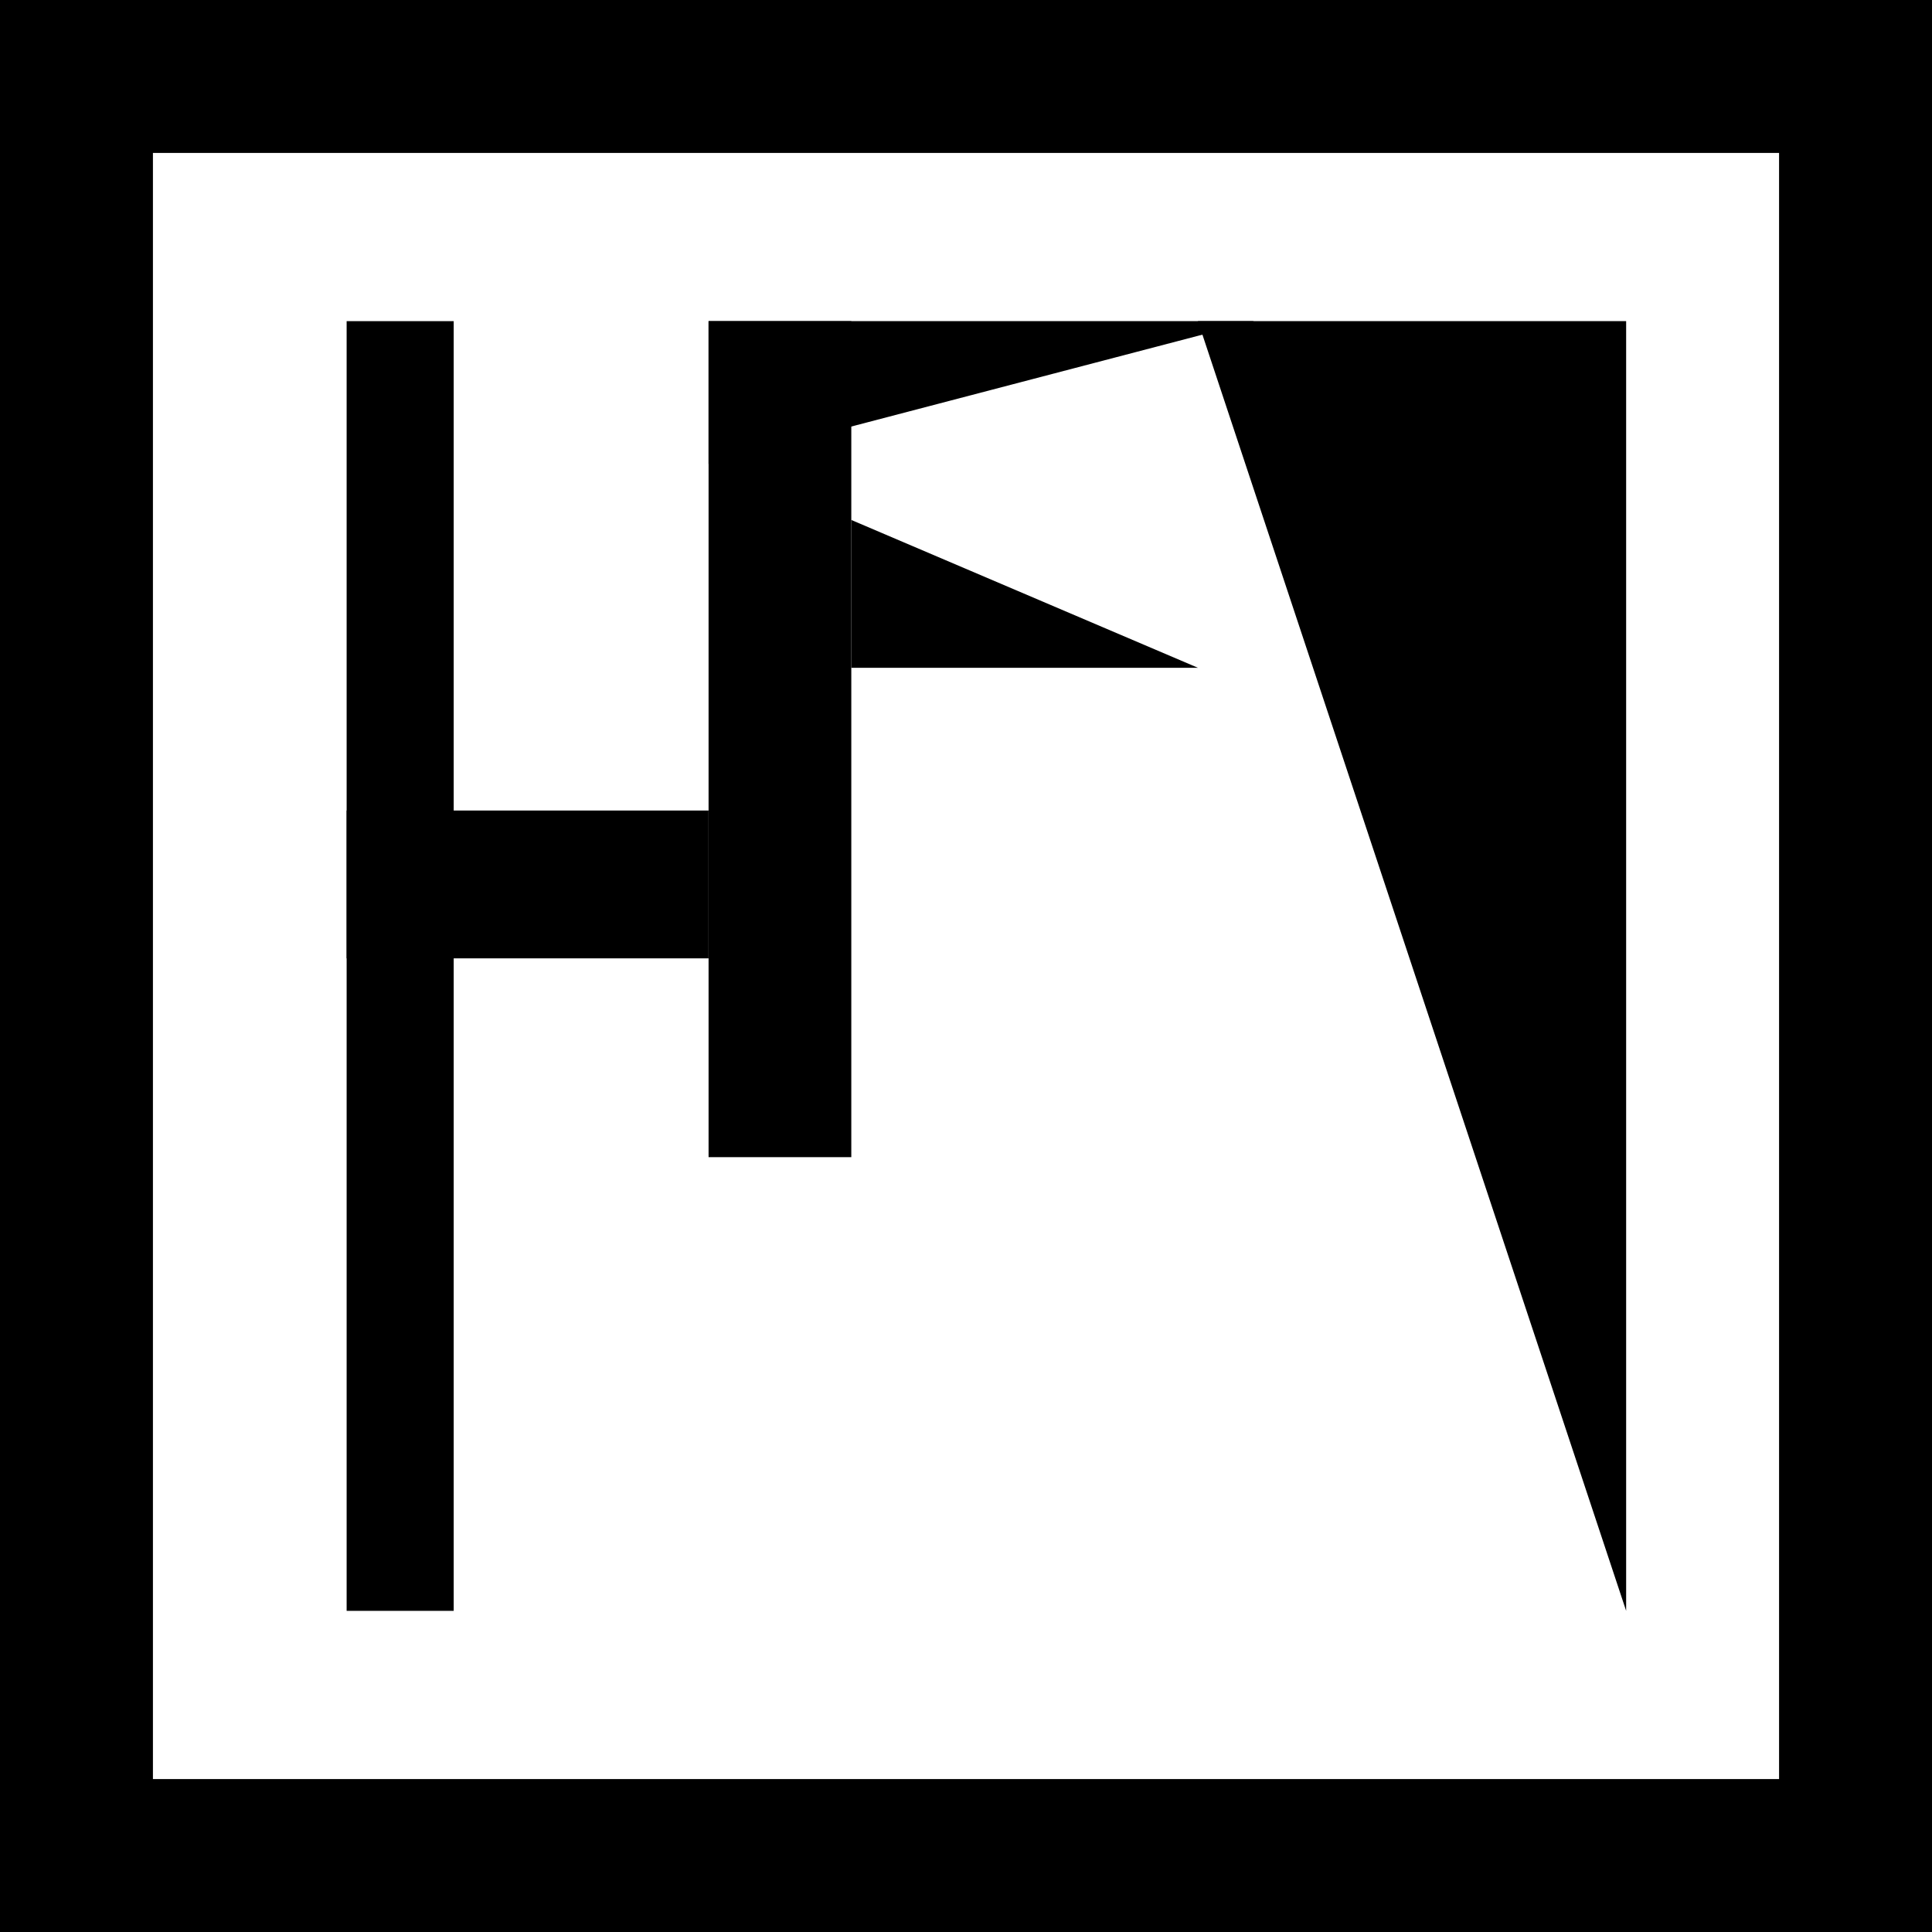
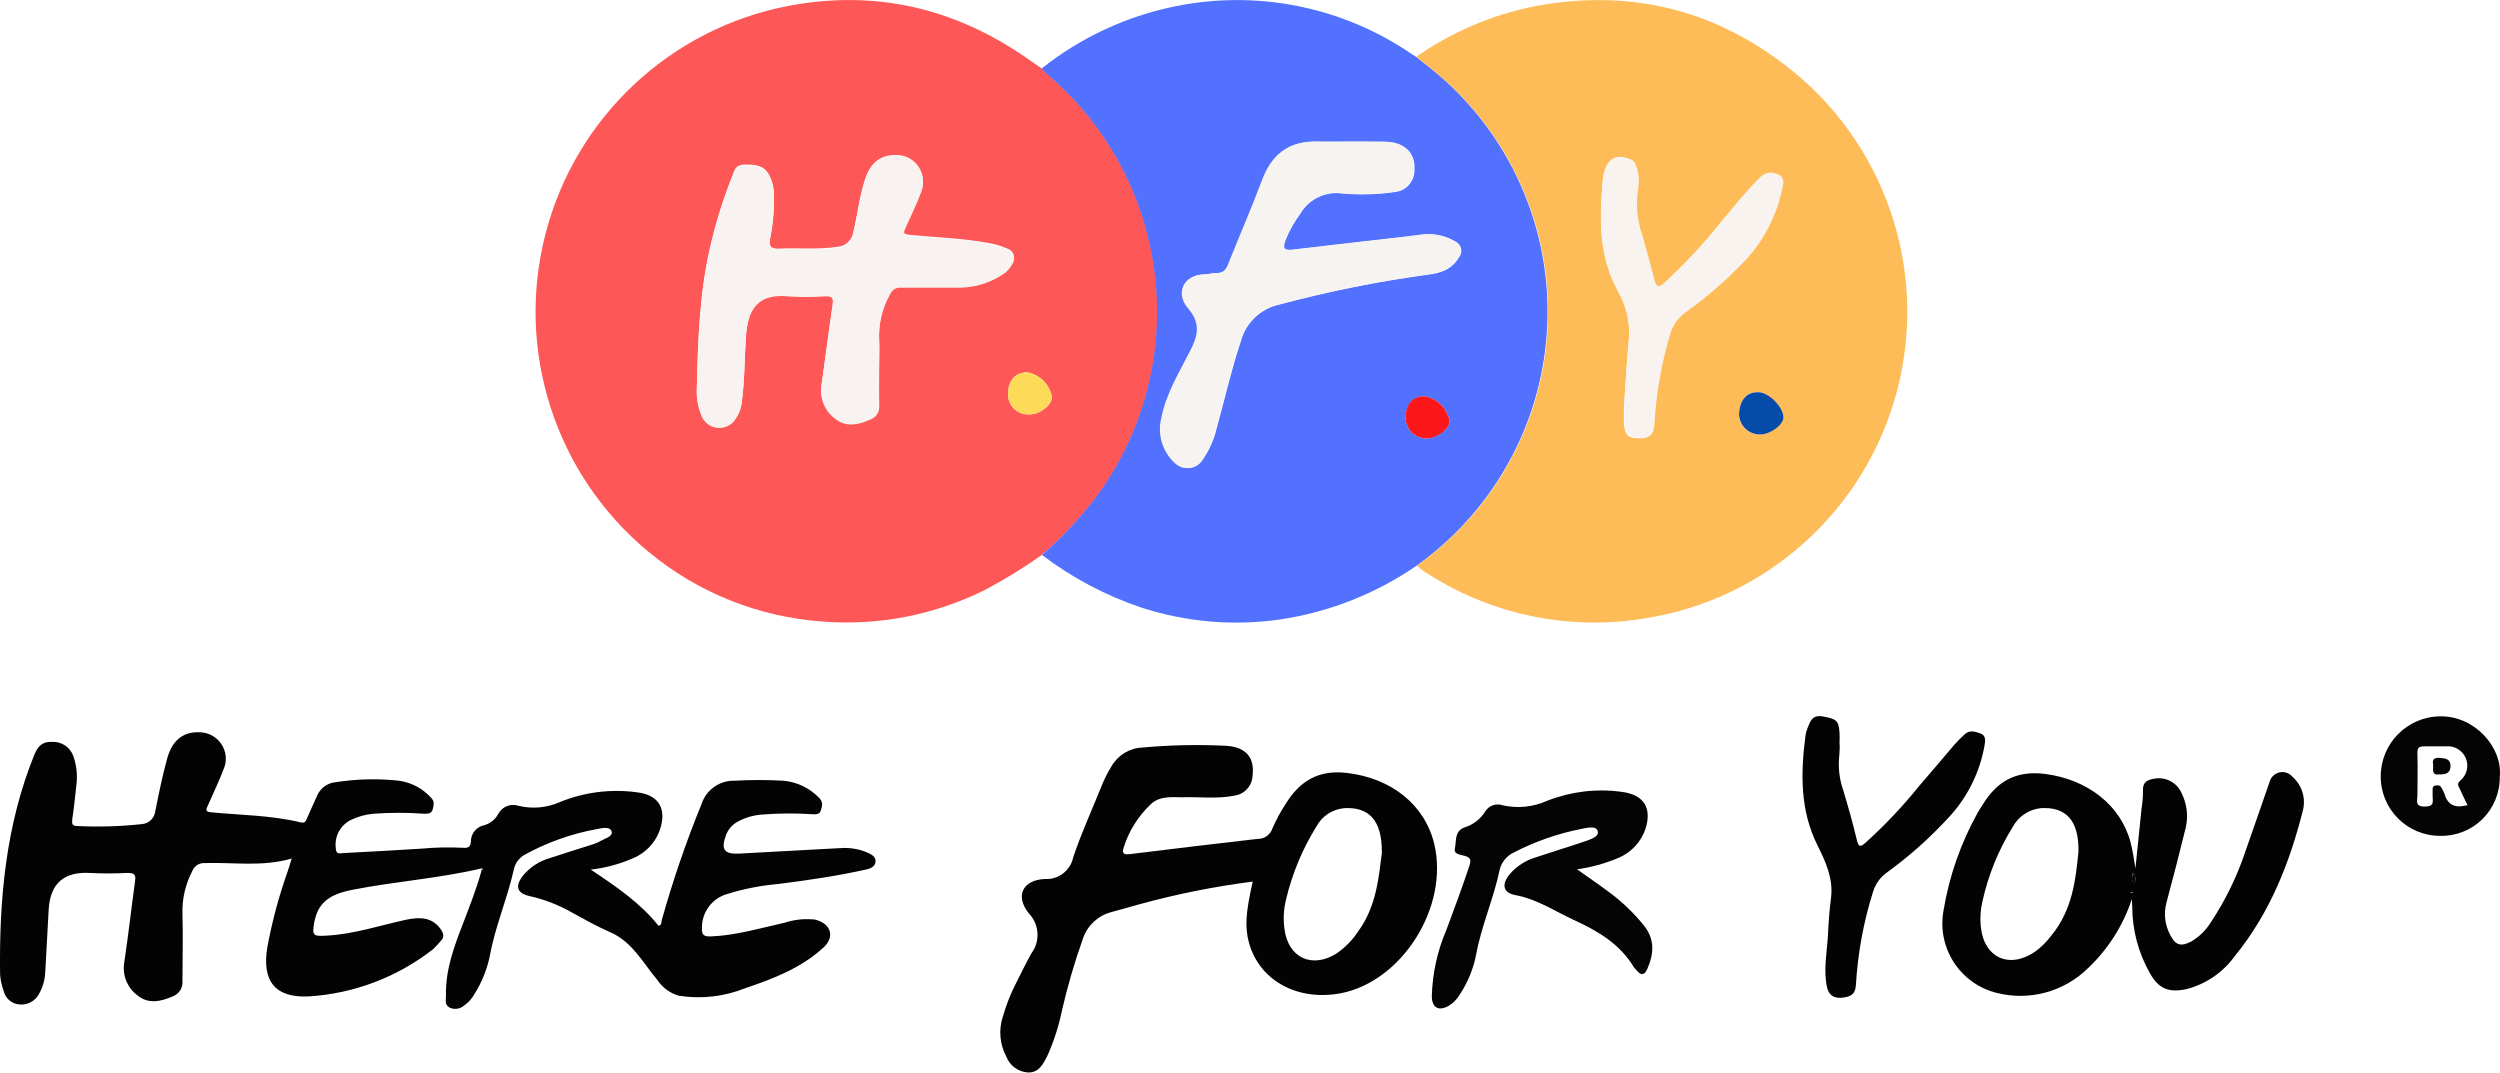
- <svg xmlns="http://www.w3.org/2000/svg" width="379" height="379" viewBox="0 0 379 379" fill="none">
-   <rect x="68" y="63" width="21" height="253" fill="black" />
-   <rect x="68" y="159" width="71" height="29" fill="black" />
-   <rect x="139" y="63" width="28" height="164" fill="black" />
-   <path d="M139 91L139 63L246 63L139 91Z" fill="black" />
-   <path d="M167 131L167 102L235 131L167 131Z" fill="black" />
-   <path d="M235 63H319V316L235 63Z" fill="black" />
-   <rect x="15" y="15" width="349" height="349" stroke="black" stroke-width="30" />
+ <svg xmlns="http://www.w3.org/2000/svg" id="Layer_1" data-name="Layer 1" viewBox="0 0 314.2 134.82">
+   <defs>
+     <style>.cls-1{fill:#fe5757;}.cls-2{fill:#5271fe;}.cls-3{fill:#febc59;}.cls-4{fill:#030303;}.cls-5{fill:#040404;}.cls-6{fill:#f8f3f0;}.cls-7{fill:#feda59;}.cls-8{fill:#f6f3f1;}.cls-9{fill:#fb171a;}.cls-10{fill:#f8f3ef;}.cls-11{fill:#054caa;}.cls-12{fill:#fefefe;}</style>
+   </defs>
+   <path class="cls-1" d="M687.51,571.94a66,66,0,0,1-7,4.32A38.93,38.93,0,0,1,660,580.32a38.5,38.5,0,0,1-22-8.82,39.15,39.15,0,0,1,17.7-68.57c11-2.07,21,.32,30.17,6.76.55.39,1.1.76,1.64,1.13.3.29.58.6.89.87a39.17,39.17,0,0,1,6.16,52.7A48.44,48.44,0,0,1,687.51,571.94Zm-20.46-23.73c0-1.13.05-2.25,0-3.37a10.6,10.6,0,0,1,1.37-5.75,1.35,1.35,0,0,1,1.43-.85c2.46,0,4.92,0,7.37,0a10,10,0,0,0,5.3-1.62,3.22,3.22,0,0,0,1.26-1.35,1.18,1.18,0,0,0-.63-1.83,9.89,9.89,0,0,0-2.38-.71c-3.24-.58-6.53-.7-9.81-1-.91-.07-.92-.32-.6-1,.7-1.51,1.42-3,2-4.57a3.33,3.33,0,0,0-3.07-4.48c-2-.06-3.3.9-4,3s-.94,4.47-1.49,6.69a2.17,2.17,0,0,1-2,1.85c-2.45.38-4.91.1-7.36.23-1.08.05-1.26-.42-1.09-1.35a24.29,24.29,0,0,0,.47-5.58,5,5,0,0,0-.69-2.5c-.71-1.13-1.8-1.14-3-1.13s-1.27.77-1.56,1.49a59.62,59.62,0,0,0-2.57,8.07c-1.51,6.07-1.72,12.26-1.86,18.46a7.77,7.77,0,0,0,.58,3.42,2.41,2.41,0,0,0,4.25.47,4.24,4.24,0,0,0,.81-2.07c.38-2.81.34-5.65.54-8.47.31-4.13,2.24-5.21,5.27-4.93a32.37,32.37,0,0,0,4.62,0c.95-.05,1.11.24,1,1.12-.49,3.29-.9,6.59-1.37,9.88a4.37,4.37,0,0,0,1.83,4.49c1.42,1,2.93.61,4.38-.06a1.64,1.64,0,0,0,1-1.67C667,551.54,667.05,549.87,667.05,548.21Zm18.59.79c-1.46,0-2.38,1-2.39,2.71a2.52,2.52,0,0,0,2.73,2.57c1.29,0,2.81-1.19,2.79-2.19A3.82,3.82,0,0,0,685.64,549Z" transform="translate(-556.56 -502.2)" />
+   <path class="cls-2" d="M687.51,571.94a48.44,48.44,0,0,0,7-7.55,39.17,39.17,0,0,0-6.16-52.7c-.31-.27-.59-.58-.89-.87a39.67,39.67,0,0,1,16.67-7.8A38.9,38.9,0,0,1,734,509c.17.12.35.22.52.33l1.27,1a39.19,39.19,0,0,1-1.17,62.95,40.94,40.94,0,0,1-17.21,6.78A38.66,38.66,0,0,1,700,578.56,43.64,43.64,0,0,1,687.51,571.94ZM726.44,520v0c-1.42,0-2.84,0-4.25,0-3.57-.12-5.72,1.61-6.94,4.9-1.31,3.54-2.84,7-4.23,10.5-.3.75-.69,1.17-1.55,1.11-.44,0-.89.17-1.34.17-2.74,0-3.86,2.31-2.16,4.26s1.23,3.48.26,5.38c-1.38,2.72-3,5.35-3.61,8.42a5.76,5.76,0,0,0,1.62,5.58,2.19,2.19,0,0,0,3.45-.29,11.94,11.94,0,0,0,1.83-4.18c1-3.59,1.81-7.22,3-10.77a6.41,6.41,0,0,1,4.83-4.6A150.39,150.39,0,0,1,736,536.73c1.6-.2,3-.62,3.93-2.19a1.28,1.28,0,0,0-.5-2,6.5,6.5,0,0,0-4.26-.81c-1.51.21-3,.37-4.56.54-3.83.44-7.66.87-11.48,1.33-1.13.14-1.41-.12-1-1.2a14.55,14.55,0,0,1,1.8-3.25,5.26,5.26,0,0,1,5-2.66,28.54,28.54,0,0,0,7-.16,2.73,2.73,0,0,0,2.4-2.76c.15-2.12-1.17-3.45-3.57-3.53C729.27,520,727.85,520,726.44,520Zm6.78,34.68a2.59,2.59,0,0,0,2.67,2.62c1.23,0,2.86-1.22,2.85-2.17a3.89,3.89,0,0,0-3.12-3.13C734.15,552,733.26,553,733.22,554.68Z" transform="translate(-556.56 -502.2)" />
+   <path class="cls-3" d="M734.65,573.29a39.14,39.14,0,0,0,1.17-62.95l-1.27-1A39.54,39.54,0,0,1,749.36,503c11.58-2.2,22.18.18,31.54,7.37A39,39,0,0,1,762.78,580a38.83,38.83,0,0,1-27.26-6C735.21,573.79,734.94,573.52,734.65,573.29Zm26-20.15h0V555a4.07,4.07,0,0,0,0,.5c.14,1.37.62,1.82,1.87,1.78,1.44,0,1.78-.43,1.87-1.88a49.44,49.44,0,0,1,2-11.25,5.13,5.13,0,0,1,1.93-2.67,53.52,53.52,0,0,0,7-6,18.83,18.83,0,0,0,5.22-10,1.07,1.07,0,0,0-.74-1.35,1.8,1.8,0,0,0-2.14.48c-1.71,1.72-3.21,3.6-4.77,5.45a67.92,67.92,0,0,1-7.22,7.76c-.69.6-1,.58-1.29-.4-.44-1.82-1-3.62-1.47-5.42a12.22,12.22,0,0,1-.58-6,5.52,5.52,0,0,0-.23-2.84,1.19,1.19,0,0,0-.65-.85c-1.78-.73-2.71-.31-3.29,1.53A5.73,5.73,0,0,0,758,525c-.44,4.76-.49,9.47,1.93,13.83a10.4,10.4,0,0,1,1.35,6.11C761,547.66,760.87,550.4,760.68,553.14Zm14.44,1.12a2.61,2.61,0,0,0,2.64,2.54c1.21,0,2.9-1.18,2.93-2.11,0-1.26-1.75-3.13-3.08-3.19C776.09,551.43,775.21,552.41,775.12,554.26Z" transform="translate(-556.56 -502.2)" />
+   <path class="cls-4" d="M616.9,611.38c-5.27,1.23-10.69,1.6-16,2.64-2.13.42-4.13,1.14-4.73,3.62a3.89,3.89,0,0,0-.12.49c-.26,1.68-.17,1.75,1.55,1.66,3.44-.18,6.69-1.28,10-2,1.65-.33,3.23-.4,4.37,1.22.37.53.44,1,0,1.43a10.54,10.54,0,0,1-1,1.07,28.16,28.16,0,0,1-15.61,5.92c-4.23.2-5.89-1.92-5.21-6.14a62.18,62.18,0,0,1,2.54-9.5c.18-.53.34-1.07.53-1.69-3.68,1.07-7.3.46-10.89.57a1.58,1.58,0,0,0-1.6,1,10.85,10.85,0,0,0-1.24,5.39c.09,2.79,0,5.58,0,8.37a1.9,1.9,0,0,1-1.23,2c-1.47.63-3,1-4.37-.09a4.29,4.29,0,0,1-1.7-4.28c.51-3.38.88-6.77,1.35-10.15.11-.83-.11-1-1-1a44.28,44.28,0,0,1-4.75,0c-3.19-.16-4.91,1.33-5.11,4.56q-.22,3.93-.43,7.86a6.12,6.12,0,0,1-.76,2.74,2.51,2.51,0,0,1-2.48,1.37,2.2,2.2,0,0,1-2-1.73,7.44,7.44,0,0,1-.44-2.06c-.12-9.43.71-18.7,4.29-27.56.45-1.1,1-1.7,2.24-1.65a2.69,2.69,0,0,1,2.65,1.71,7.94,7.94,0,0,1,.4,3.81c-.15,1.41-.3,2.82-.51,4.22-.07.5,0,.83.55.83a51.43,51.43,0,0,0,8.23-.24,1.82,1.82,0,0,0,1.65-1.59c.45-2.24.9-4.48,1.51-6.68.67-2.41,2.17-3.45,4.35-3.25a3.32,3.32,0,0,1,2.84,4.35c-.61,1.63-1.37,3.21-2.07,4.8-.2.46-.45.81.39.89,3.76.36,7.57.37,11.27,1.27.54.13.64-.17.79-.53.42-1,.86-1.89,1.27-2.84a2.79,2.79,0,0,1,2.3-1.68,30.39,30.39,0,0,1,8-.19,6.7,6.7,0,0,1,4,2.12c.49.48.36.94.22,1.48s-.61.56-1.07.55a43.68,43.68,0,0,0-6.37,0,8.29,8.29,0,0,0-2.86.79,3.47,3.47,0,0,0-1.88,3.52c0,.87.57.65,1,.63,3.25-.17,6.49-.34,9.74-.55a36.65,36.65,0,0,1,5.24-.11c.74.07,1-.2,1-.83a2.07,2.07,0,0,1,1.65-2,2.91,2.91,0,0,0,1.8-1.44,2.11,2.11,0,0,1,2.56-1,8.14,8.14,0,0,0,5.21-.49,18.91,18.91,0,0,1,9.68-1.21c2.5.3,3.62,1.79,3,4.24a6.05,6.05,0,0,1-3.58,4.07,18.28,18.28,0,0,1-5.25,1.4c3.25,2.17,6.24,4.21,8.51,7.06.45-.09.34-.46.41-.71a135.11,135.11,0,0,1,5-14.59,4.24,4.24,0,0,1,4.15-2.93,54.33,54.33,0,0,1,6.12,0,7.06,7.06,0,0,1,4.51,2.16c.53.53.39,1,.22,1.57s-.7.49-1.11.48a43.68,43.68,0,0,0-6.37.05,7.4,7.4,0,0,0-3.17,1,3.18,3.18,0,0,0-1.25,1.51c-.71,1.85-.28,2.49,1.63,2.39l12.72-.69a7.29,7.29,0,0,1,3.42.57c.49.23,1.05.5,1,1.13s-.65.9-1.24,1c-3.61.81-7.28,1.34-11,1.81a30.37,30.37,0,0,0-6.35,1.24,4.38,4.38,0,0,0-3.23,4.26c-.06.93.28,1.12,1.13,1.09,3.19-.13,6.22-1.05,9.3-1.73a8.76,8.76,0,0,1,3.33-.42c.2,0,.42,0,.61.08,1.88.53,2.33,2.15.92,3.45-2.82,2.6-6.33,3.94-9.88,5.14a15.77,15.77,0,0,1-8.33.93,4.84,4.84,0,0,1-2.7-2c-1.82-2.15-3.14-4.8-5.95-6-1.67-.73-3.27-1.63-4.87-2.51a19.08,19.08,0,0,0-5.18-2c-1.67-.36-1.9-1.27-.85-2.61a6.8,6.8,0,0,1,3.3-2.16c1.85-.62,3.72-1.18,5.57-1.78a4.68,4.68,0,0,0,.91-.41c.54-.32,1.54-.54,1.33-1.19s-1.2-.4-1.84-.28a29.89,29.89,0,0,0-9,3.18,2.78,2.78,0,0,0-1.45,1.93c-.81,3.65-2.33,7.1-3,10.79a14.46,14.46,0,0,1-1.94,4.83,4.12,4.12,0,0,1-1.23,1.39,1.72,1.72,0,0,1-1.85.34c-.72-.36-.49-1-.5-1.53-.08-3.19,1-6.12,2.12-9,.83-2.17,1.68-4.33,2.31-6.57,0-.1,0-.2,0-.3Z" transform="translate(-556.56 -502.2)" />
+   <path class="cls-4" d="M714,613a102.83,102.83,0,0,0-14.24,2.85c-1.2.32-2.39.69-3.59,1a5.11,5.11,0,0,0-3.49,3.27,80.53,80.53,0,0,0-2.68,9.2,26.87,26.87,0,0,1-1.85,5.67c-.51.94-1,2-2.33,2a3.11,3.11,0,0,1-2.79-2,6.44,6.44,0,0,1-.42-5.07,23.45,23.45,0,0,1,1.76-4.38c.61-1.19,1.17-2.39,1.83-3.54a3.89,3.89,0,0,0-.33-5c-1.76-2.19-.8-4.2,2-4.33a3.42,3.42,0,0,0,3.57-2.72c1-3,2.32-5.86,3.49-8.78a16.71,16.71,0,0,1,1.33-2.68,4.7,4.7,0,0,1,3.88-2.34,74.86,74.86,0,0,1,10.48-.22c2.55.14,3.65,1.5,3.36,3.78a2.63,2.63,0,0,1-2.25,2.48c-2.18.45-4.4.14-6.6.21-1.4,0-2.84-.2-4,.93a12.79,12.79,0,0,0-3.37,5.46c-.19.62,0,.85.76.76q8.06-1,16.11-1.92a1.9,1.9,0,0,0,1.84-1.3,20.69,20.69,0,0,1,1.72-3.17c1.78-2.85,4.14-4.25,7.72-3.81,5.46.66,9.71,3.93,10.91,8.93,1.87,7.85-4,17.26-11.78,18.76-5.39,1-10.17-1.57-11.5-6.32C713,618.76,713.1,617,714,613Zm16.23-3.77c0-3.92-1.6-5.63-4.71-5.46a4.39,4.39,0,0,0-3.51,2.3,30.86,30.86,0,0,0-3.81,9.14A9.73,9.73,0,0,0,718,619c.47,3.56,3.41,4.95,6.48,3.07a10.09,10.09,0,0,0,2.78-2.82C729.56,616.11,729.84,612.44,730.25,609.26Z" transform="translate(-556.56 -502.2)" />
+   <path class="cls-4" d="M824.49,615.2a20.92,20.92,0,0,1-5.51,8.68A12.11,12.11,0,0,1,807.55,627a9,9,0,0,1-6.73-10.36,38,38,0,0,1,4.29-12.29c.18-.32.39-.64.59-.95,1.82-3,4.22-4.4,7.91-3.93,5.27.69,9.5,3.88,10.74,8.67.26,1,.41,2.11.59,3.21q.39-3.76.77-7.54a13,13,0,0,0,.18-2.23c-.06-1.06.51-1.36,1.38-1.51a3.12,3.12,0,0,1,3.48,1.83,6.44,6.44,0,0,1,.53,4.25c-.78,3.18-1.59,6.36-2.45,9.53a5.53,5.53,0,0,0,.52,4.09c.62,1.22,1.32,1.42,2.55.79a7.16,7.16,0,0,0,2.56-2.51,37.52,37.52,0,0,0,4.25-8.7c1.07-3,2.08-6,3.11-8.94a1.66,1.66,0,0,1,2.88-.56A4.22,4.22,0,0,1,846,604c-1.67,6.67-4.19,13-8.57,18.36a10.81,10.81,0,0,1-6.06,4.15c-2.18.47-3.5,0-4.61-2a17,17,0,0,1-2.22-8.34Zm-6.71-6c.07-3.88-1.58-5.63-4.74-5.43a4.55,4.55,0,0,0-3.56,2.43,29.89,29.89,0,0,0-3.77,9.3,9.53,9.53,0,0,0-.21,3.1c.37,4,3.62,5.44,6.88,3.17a9.87,9.87,0,0,0,2-2C817,616.6,817.44,612.77,817.78,609.23Zm6.83,2.68c-.07.58-.29.93.22,1.29A1.05,1.05,0,0,0,824.61,611.91Zm0,2.48c-.07,0-.15-.08-.19-.06s-.07.12-.1.18.14.07.18,0S824.55,614.45,824.59,614.39Z" transform="translate(-556.56 -502.2)" />
+   <path class="cls-5" d="M754.76,611.45c1.39,1,2.65,1.84,3.86,2.75a23.86,23.86,0,0,1,4.6,4.38c1.34,1.74,1.2,3.53.37,5.4-.36.82-.8.85-1.35.16-.1-.13-.24-.23-.33-.37-1.75-2.92-4.5-4.55-7.49-5.92-2.44-1.12-4.67-2.65-7.4-3.15-1.53-.28-1.77-1.3-.78-2.56a6.88,6.88,0,0,1,3.4-2.21c2.05-.69,4.12-1.31,6.14-2,.65-.24,1.79-.56,1.58-1.28s-1.35-.4-2.07-.27a32,32,0,0,0-8.44,2.94,3.28,3.28,0,0,0-1.85,2.36c-.76,3.57-2.28,6.94-2.93,10.55a13.91,13.91,0,0,1-2.07,5,3.91,3.91,0,0,1-1.4,1.4c-1.26.69-2.08.2-2.09-1.23a22.67,22.67,0,0,1,1.84-8.35c1-2.67,2-5.37,2.9-8.09.24-.73.09-1-.62-1.2-.49-.15-1.39-.16-1.22-.93.21-.93-.09-2.16,1.21-2.64a4.69,4.69,0,0,0,2.6-2,1.85,1.85,0,0,1,2.2-.78,8.85,8.85,0,0,0,5.57-.56,18.67,18.67,0,0,1,9.31-1.14c2.77.33,3.9,1.92,3.09,4.59a6.07,6.07,0,0,1-3.45,3.73A20.23,20.23,0,0,1,754.76,611.45Z" transform="translate(-556.56 -502.2)" />
+   <path class="cls-4" d="M787.72,597.19a9.94,9.94,0,0,0,.5,4.34c.63,2.07,1.21,4.15,1.71,6.24.23,1,.51.84,1.1.33a62.1,62.1,0,0,0,6.69-7.07c1.48-1.74,3-3.49,4.45-5.22a18.4,18.4,0,0,1,1.32-1.33c.62-.57,1.31-.34,2-.09s.58.94.49,1.49a17.76,17.76,0,0,1-4.39,8.93,52.1,52.1,0,0,1-8,7.13,4.64,4.64,0,0,0-1.61,2.29A48.4,48.4,0,0,0,789.81,626c-.07,1.18-.66,1.45-1.63,1.58s-1.75-.16-2-1.31c-.48-2.21,0-4.39.12-6.58.07-1.54.18-3.08.38-4.61.31-2.45-.66-4.55-1.7-6.64-2.2-4.41-2.12-9.06-1.51-13.76a4,4,0,0,1,.27-1c.33-.86.61-1.67,1.9-1.44,1.67.31,2,.47,2.11,2a12.73,12.73,0,0,1,0,1.38C787.81,596,787.76,596.45,787.72,597.19Z" transform="translate(-556.56 -502.2)" />
+   <path class="cls-5" d="M870.73,599.84a7.32,7.32,0,0,1-7.54,7.41,7.45,7.45,0,0,1-7.42-7.46,7.54,7.54,0,0,1,7.48-7.56C867.58,592.16,871.11,596.12,870.73,599.84Zm-4.05,3.55c-.35-.71-.69-1.41-1-2.1-.21-.38-.33-.65.11-1A2.44,2.44,0,0,0,864,596c-.87,0-1.75,0-2.62,0s-1,.14-1,.94c.06,1.75,0,3.5,0,5.25,0,.61-.36,1.38.91,1.38s1-.62,1-1.33c0-.25,0-.5,0-.75s0-.51.34-.56.59-.07.76.26a3.72,3.72,0,0,1,.39.77C864.22,603.5,865.25,603.77,866.68,603.39Z" transform="translate(-556.56 -502.2)" />
+   <path class="cls-6" d="M667.05,548.21c0,1.66,0,3.33,0,5a1.64,1.64,0,0,1-1,1.67c-1.45.67-3,1.08-4.38.06a4.37,4.37,0,0,1-1.83-4.49c.47-3.29.88-6.59,1.37-9.88.13-.88,0-1.17-1-1.12a32.37,32.37,0,0,1-4.62,0c-3-.28-5,.8-5.27,4.93-.2,2.82-.16,5.66-.54,8.47a4.24,4.24,0,0,1-.81,2.07,2.41,2.41,0,0,1-4.25-.47,7.77,7.77,0,0,1-.58-3.42c.14-6.2.35-12.39,1.86-18.46a59.62,59.62,0,0,1,2.57-8.07c.29-.72.49-1.49,1.56-1.49s2.26,0,3,1.13a5,5,0,0,1,.69,2.5,24.29,24.29,0,0,1-.47,5.58c-.17.93,0,1.4,1.09,1.35,2.45-.13,4.91.15,7.36-.23a2.17,2.17,0,0,0,2-1.85c.55-2.22.76-4.51,1.49-6.69s2-3.1,4-3a3.33,3.33,0,0,1,3.07,4.48c-.59,1.56-1.31,3.06-2,4.57-.32.7-.31,1,.6,1,3.28.26,6.57.38,9.81,1a9.89,9.89,0,0,1,2.38.71,1.18,1.18,0,0,1,.63,1.83,3.22,3.22,0,0,1-1.26,1.35,10,10,0,0,1-5.3,1.62c-2.45,0-4.91,0-7.37,0a1.35,1.35,0,0,0-1.43.85,10.6,10.6,0,0,0-1.37,5.75C667.1,546,667.05,547.08,667.05,548.21Z" transform="translate(-556.56 -502.2)" />
+   <path class="cls-7" d="M685.64,549a3.82,3.82,0,0,1,3.13,3.09c0,1-1.5,2.19-2.79,2.19a2.52,2.52,0,0,1-2.73-2.57C683.26,550,684.18,549,685.64,549Z" transform="translate(-556.56 -502.2)" />
+   <path class="cls-8" d="M726.44,520c1.41,0,2.83,0,4.24,0,2.4.08,3.72,1.41,3.57,3.53a2.73,2.73,0,0,1-2.4,2.76,28.54,28.54,0,0,1-7,.16,5.26,5.26,0,0,0-5,2.66,14.55,14.55,0,0,0-1.8,3.25c-.38,1.08-.1,1.34,1,1.2,3.82-.46,7.65-.89,11.48-1.33,1.52-.17,3-.33,4.56-.54a6.5,6.5,0,0,1,4.26.81,1.28,1.28,0,0,1,.5,2c-.91,1.57-2.33,2-3.93,2.19a150.39,150.39,0,0,0-18.68,3.79,6.41,6.41,0,0,0-4.83,4.6c-1.15,3.55-2,7.18-3,10.77a11.94,11.94,0,0,1-1.83,4.18,2.19,2.19,0,0,1-3.45.29,5.76,5.76,0,0,1-1.62-5.58c.59-3.07,2.23-5.7,3.61-8.42,1-1.9,1.38-3.49-.26-5.38s-.58-4.26,2.16-4.26c.45,0,.9-.2,1.34-.17.86.06,1.25-.36,1.55-1.11,1.39-3.5,2.92-7,4.23-10.5,1.22-3.29,3.37-5,6.94-4.9,1.41.05,2.83,0,4.25,0Z" transform="translate(-556.56 -502.2)" />
+   <path class="cls-9" d="M733.22,554.68c0-1.73.93-2.72,2.4-2.68a3.89,3.89,0,0,1,3.12,3.13c0,1-1.62,2.19-2.85,2.17A2.59,2.59,0,0,1,733.22,554.68Z" transform="translate(-556.56 -502.2)" />
+   <path class="cls-10" d="M760.68,553.14c.19-2.74.34-5.48.59-8.21a10.4,10.4,0,0,0-1.35-6.11c-2.42-4.36-2.37-9.07-1.93-13.83a5.73,5.73,0,0,1,.28-1.21c.58-1.84,1.51-2.26,3.29-1.53a1.19,1.19,0,0,1,.65.85,5.52,5.52,0,0,1,.23,2.84,12.22,12.22,0,0,0,.58,6c.52,1.8,1,3.6,1.47,5.42.24,1,.6,1,1.29.4A67.92,67.92,0,0,0,773,530c1.56-1.85,3.06-3.73,4.77-5.45a1.8,1.8,0,0,1,2.14-.48,1.07,1.07,0,0,1,.74,1.35,18.83,18.83,0,0,1-5.22,10,53.52,53.52,0,0,1-7,6,5.13,5.13,0,0,0-1.93,2.67,49.44,49.44,0,0,0-2,11.25c-.09,1.45-.43,1.83-1.87,1.88-1.25,0-1.73-.41-1.87-1.78a4.07,4.07,0,0,1,0-.5v-1.87Z" transform="translate(-556.56 -502.2)" />
+   <path class="cls-11" d="M775.12,554.26c.09-1.85,1-2.83,2.49-2.76,1.33.06,3.13,1.93,3.08,3.19,0,.93-1.72,2.15-2.93,2.11A2.61,2.61,0,0,1,775.12,554.26Z" transform="translate(-556.56 -502.2)" />
+   <path class="cls-12" d="M616.9,611.38l.29-.06c0,.1,0,.2,0,.3Z" transform="translate(-556.56 -502.2)" />
+   <path class="cls-4" d="M824.61,611.91a1.05,1.05,0,0,1,.22,1.29C824.32,612.84,824.54,612.49,824.61,611.91Z" transform="translate(-556.56 -502.2)" />
+   <path class="cls-4" d="M824.59,614.39c0,.06-.06.14-.11.17s-.12,0-.18,0,.05-.15.1-.18S824.52,614.37,824.59,614.39Z" transform="translate(-556.56 -502.2)" />
+   <path class="cls-5" d="M862.35,598.24c-.11-.52.08-.86.86-.79s1.36.16,1.33,1.08-.72,1-1.41,1C862.11,599.65,862.4,598.92,862.35,598.24Z" transform="translate(-556.56 -502.2)" />
</svg>
